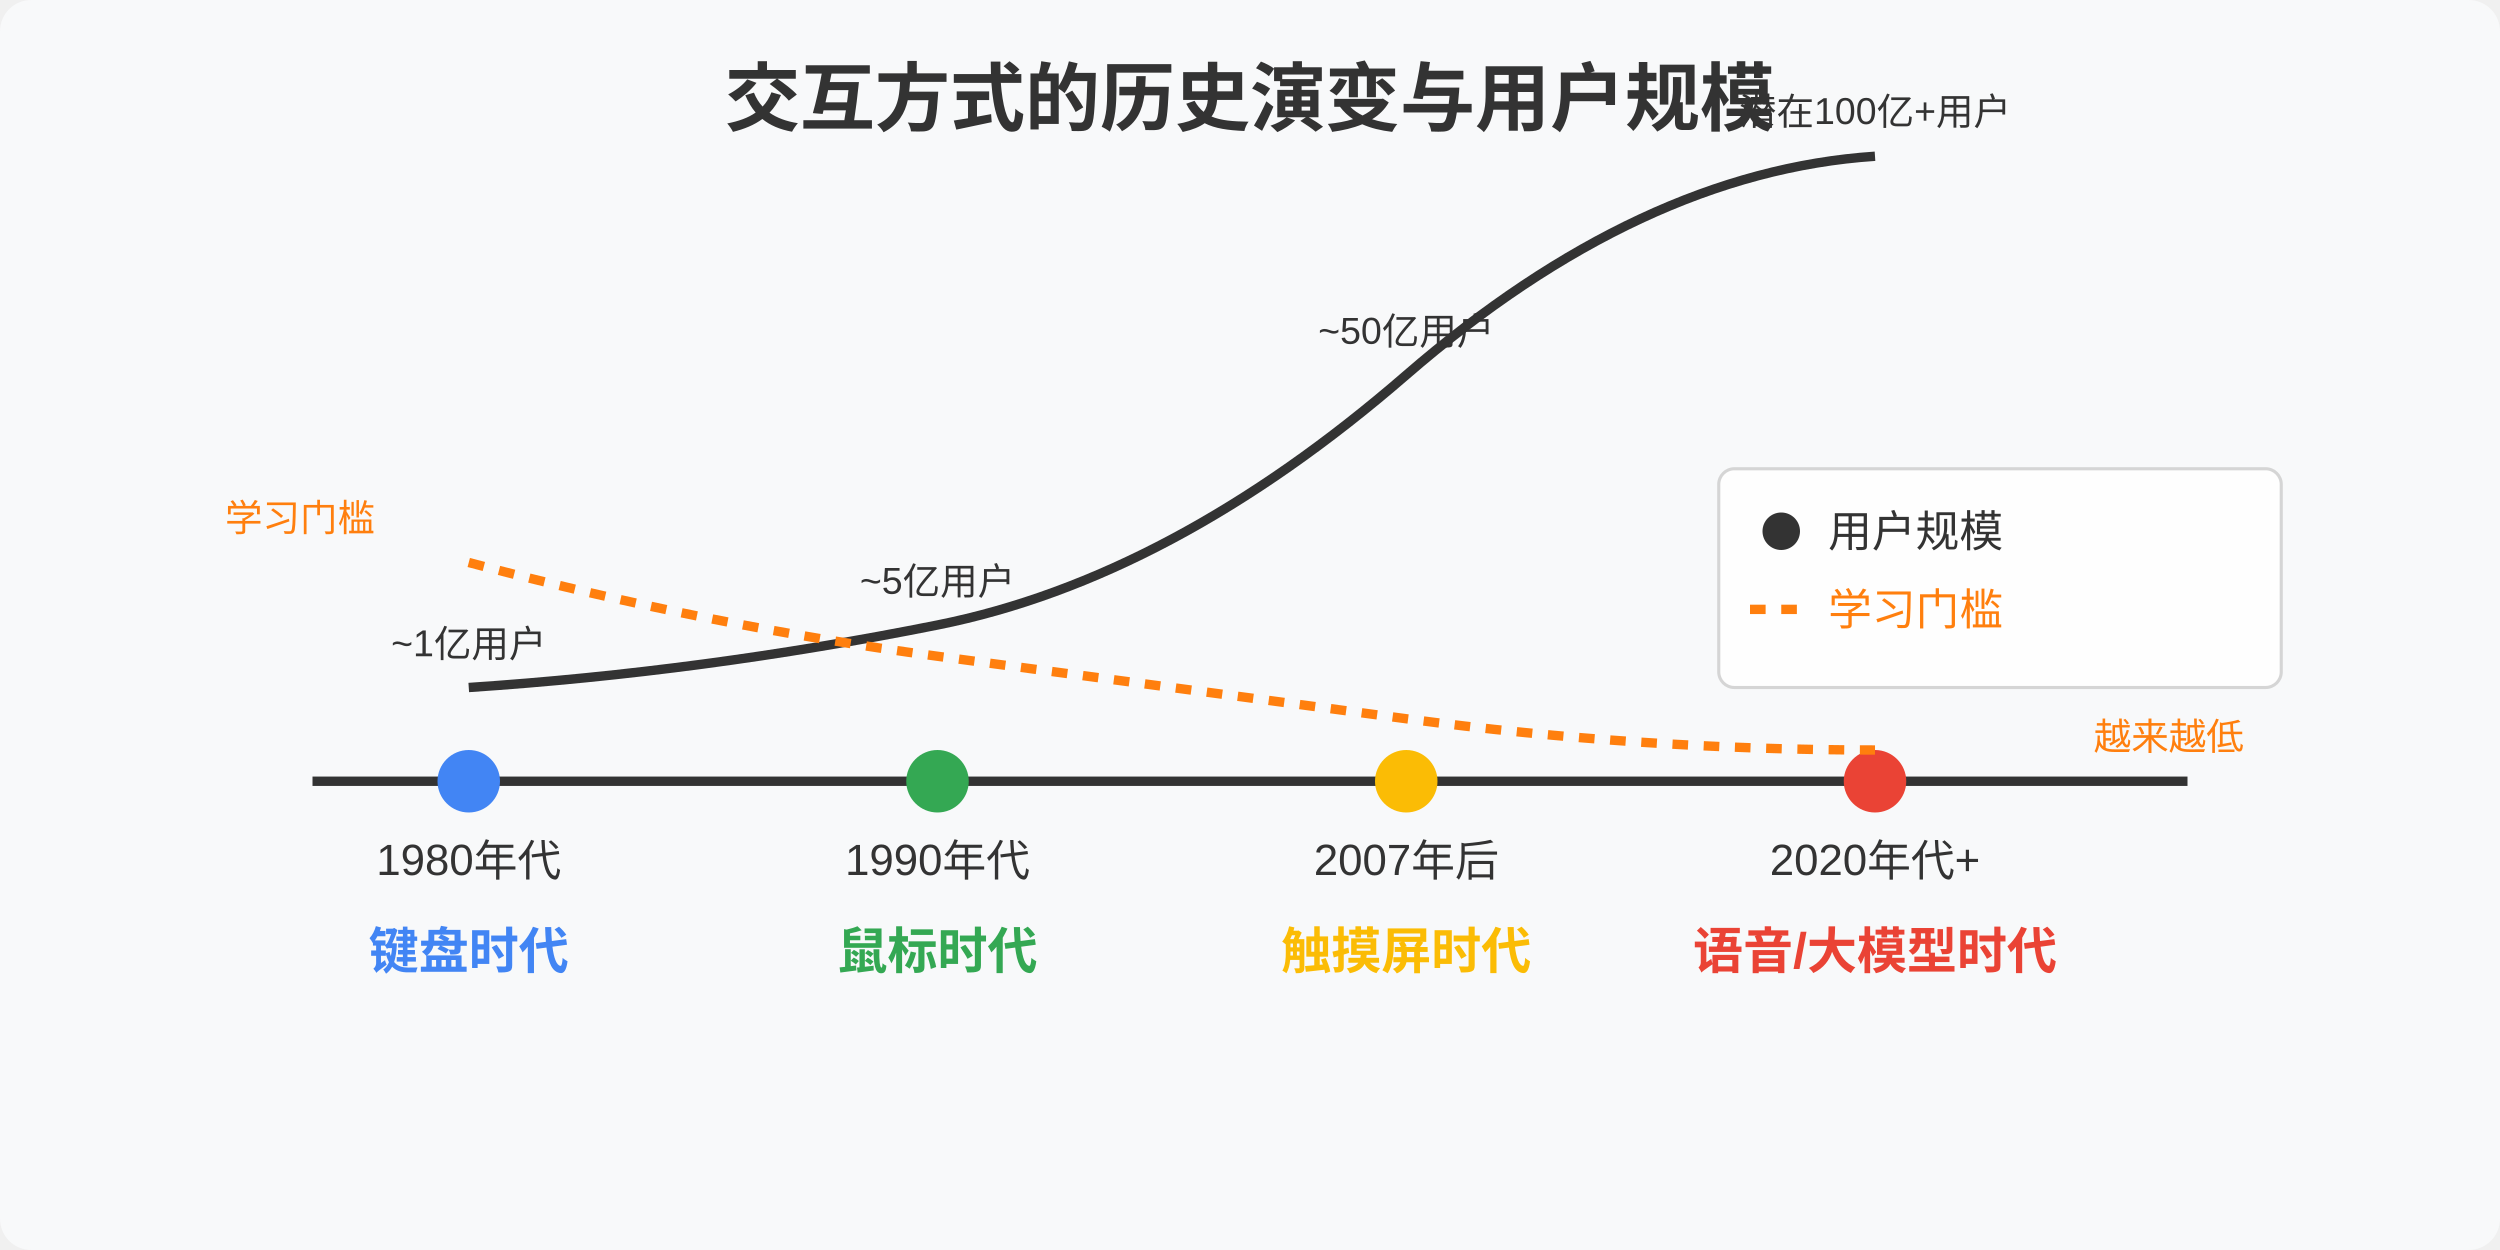
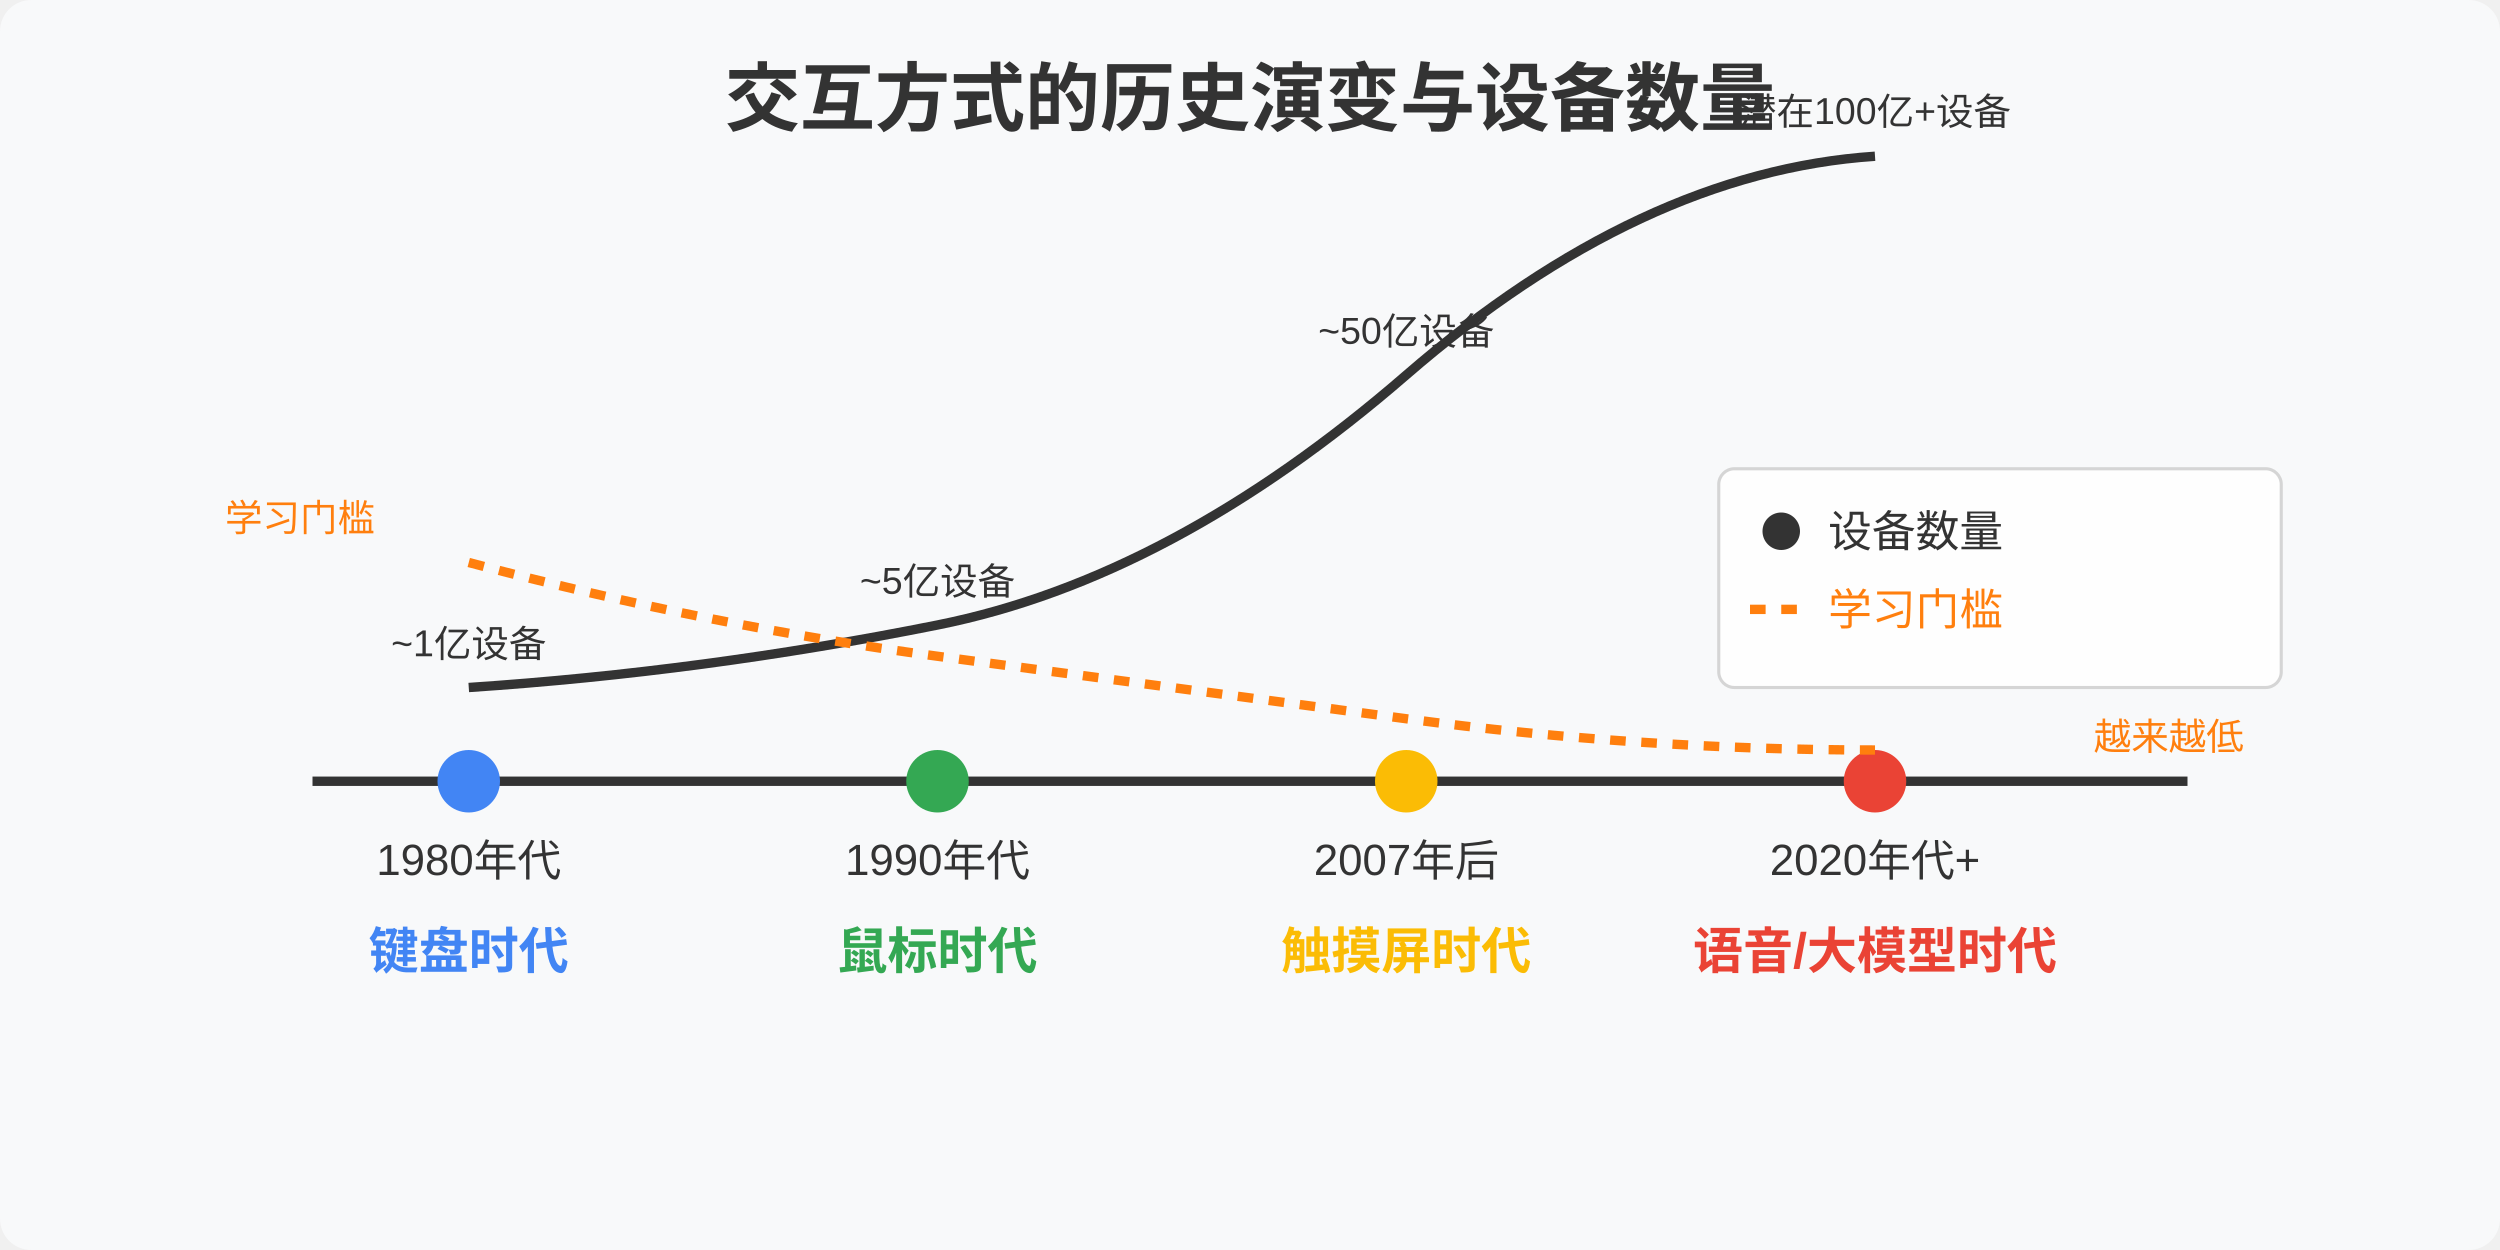
<svg xmlns="http://www.w3.org/2000/svg" width="800" height="400">
  <rect width="800" height="400" fill="#f8f9fa" rx="10" ry="10" />
-   <text x="400" y="40" font-family="Arial, sans-serif" font-size="24" font-weight="bold" text-anchor="middle" fill="#333">交互方式的历史演变与用户规模</text>
+   <text x="400" y="40" font-family="Arial, sans-serif" font-size="24" font-weight="bold" text-anchor="middle" fill="#333">交互方式的历史演变与设备数量</text>
  <line x1="100" y1="250" x2="700" y2="250" stroke="#333" stroke-width="3" />
  <circle cx="150" cy="250" r="10" fill="#4285f4" />
  <circle cx="300" cy="250" r="10" fill="#34a853" />
  <circle cx="450" cy="250" r="10" fill="#fbbc05" />
  <circle cx="600" cy="250" r="10" fill="#ea4335" />
  <text x="150" y="280" font-family="Arial, sans-serif" font-size="14" text-anchor="middle" fill="#333">1980年代</text>
  <text x="300" y="280" font-family="Arial, sans-serif" font-size="14" text-anchor="middle" fill="#333">1990年代</text>
  <text x="450" y="280" font-family="Arial, sans-serif" font-size="14" text-anchor="middle" fill="#333">2007年后</text>
  <text x="600" y="280" font-family="Arial, sans-serif" font-size="14" text-anchor="middle" fill="#333">2020年代+</text>
  <text x="150" y="310" font-family="Arial, sans-serif" font-size="16" font-weight="bold" text-anchor="middle" fill="#4285f4">键盘时代</text>
  <text x="300" y="310" font-family="Arial, sans-serif" font-size="16" font-weight="bold" text-anchor="middle" fill="#34a853">鼠标时代</text>
  <text x="450" y="310" font-family="Arial, sans-serif" font-size="16" font-weight="bold" text-anchor="middle" fill="#fbbc05">触摸屏时代</text>
  <text x="600" y="310" font-family="Arial, sans-serif" font-size="16" font-weight="bold" text-anchor="middle" fill="#ea4335">语音/大模型时代</text>
  <path d="M 150,220 Q 225,215 300,200 T 450,120 T 600,50" stroke="#333" stroke-width="3" fill="none" />
-   <text x="150" y="210" font-family="Arial, sans-serif" font-size="12" text-anchor="middle" fill="#333">~1亿用户</text>
-   <text x="300" y="190" font-family="Arial, sans-serif" font-size="12" text-anchor="middle" fill="#333">~5亿用户</text>
-   <text x="450" y="110" font-family="Arial, sans-serif" font-size="12" text-anchor="middle" fill="#333">~50亿用户</text>
-   <text x="600" y="40" font-family="Arial, sans-serif" font-size="12" text-anchor="middle" fill="#333">潜在100亿+用户</text>
+   <text x="150" y="210" font-family="Arial, sans-serif" font-size="12" text-anchor="middle" fill="#333">~1亿设备</text>
+   <text x="300" y="190" font-family="Arial, sans-serif" font-size="12" text-anchor="middle" fill="#333">~5亿设备</text>
+   <text x="450" y="110" font-family="Arial, sans-serif" font-size="12" text-anchor="middle" fill="#333">~50亿设备</text>
+   <text x="600" y="40" font-family="Arial, sans-serif" font-size="12" text-anchor="middle" fill="#333">潜在100亿+设备</text>
  <path d="M 150,180 Q 225,200 300,210 T 450,230 T 600,240" stroke="#ff7f0e" stroke-width="3" fill="none" stroke-dasharray="5,5" />
  <text x="120" y="170" font-family="Arial, sans-serif" font-size="12" text-anchor="end" fill="#ff7f0e">学习门槛</text>
  <text x="670" y="240" font-family="Arial, sans-serif" font-size="12" text-anchor="start" fill="#ff7f0e">越来越低</text>
  <rect x="550" y="150" width="180" height="70" fill="white" opacity="0.8" rx="5" ry="5" stroke="#ccc" />
  <circle cx="570" cy="170" r="6" fill="#333" />
-   <text x="585" y="175" font-family="Arial, sans-serif" font-size="14" fill="#333">用户规模</text>
+   <text x="585" y="175" font-family="Arial, sans-serif" font-size="14" fill="#333">设备数量</text>
  <line x1="560" y1="195" x2="580" y2="195" stroke="#ff7f0e" stroke-width="3" stroke-dasharray="5,5" />
  <text x="585" y="200" font-family="Arial, sans-serif" font-size="14" fill="#ff7f0e">学习门槛</text>
</svg>
